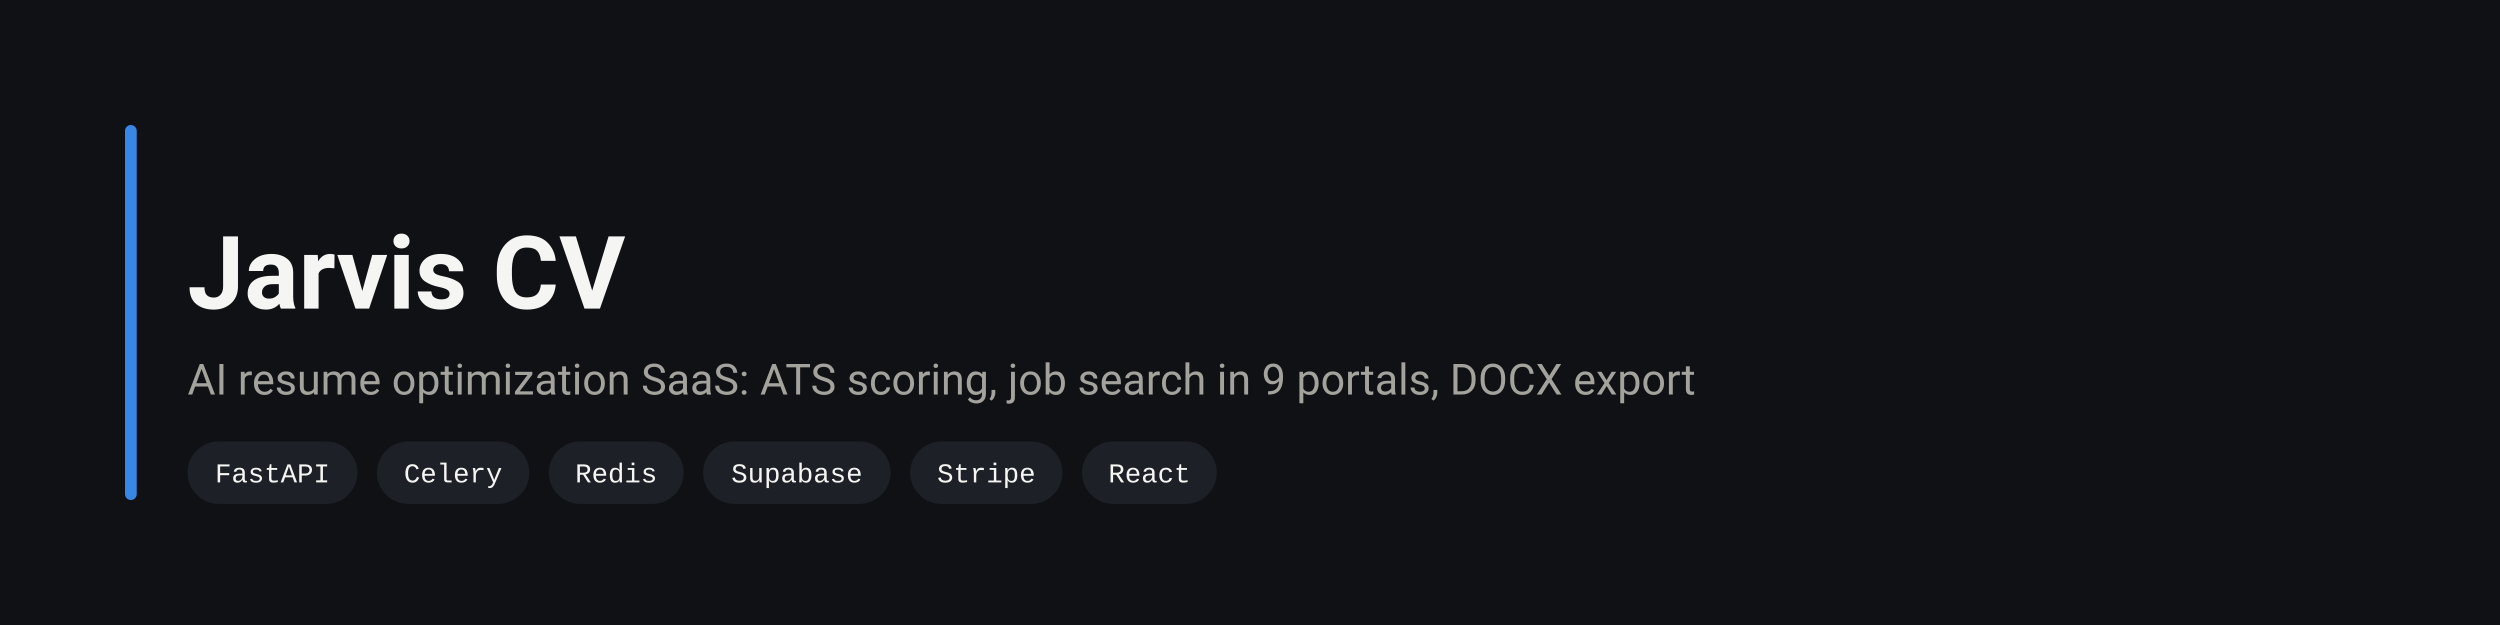
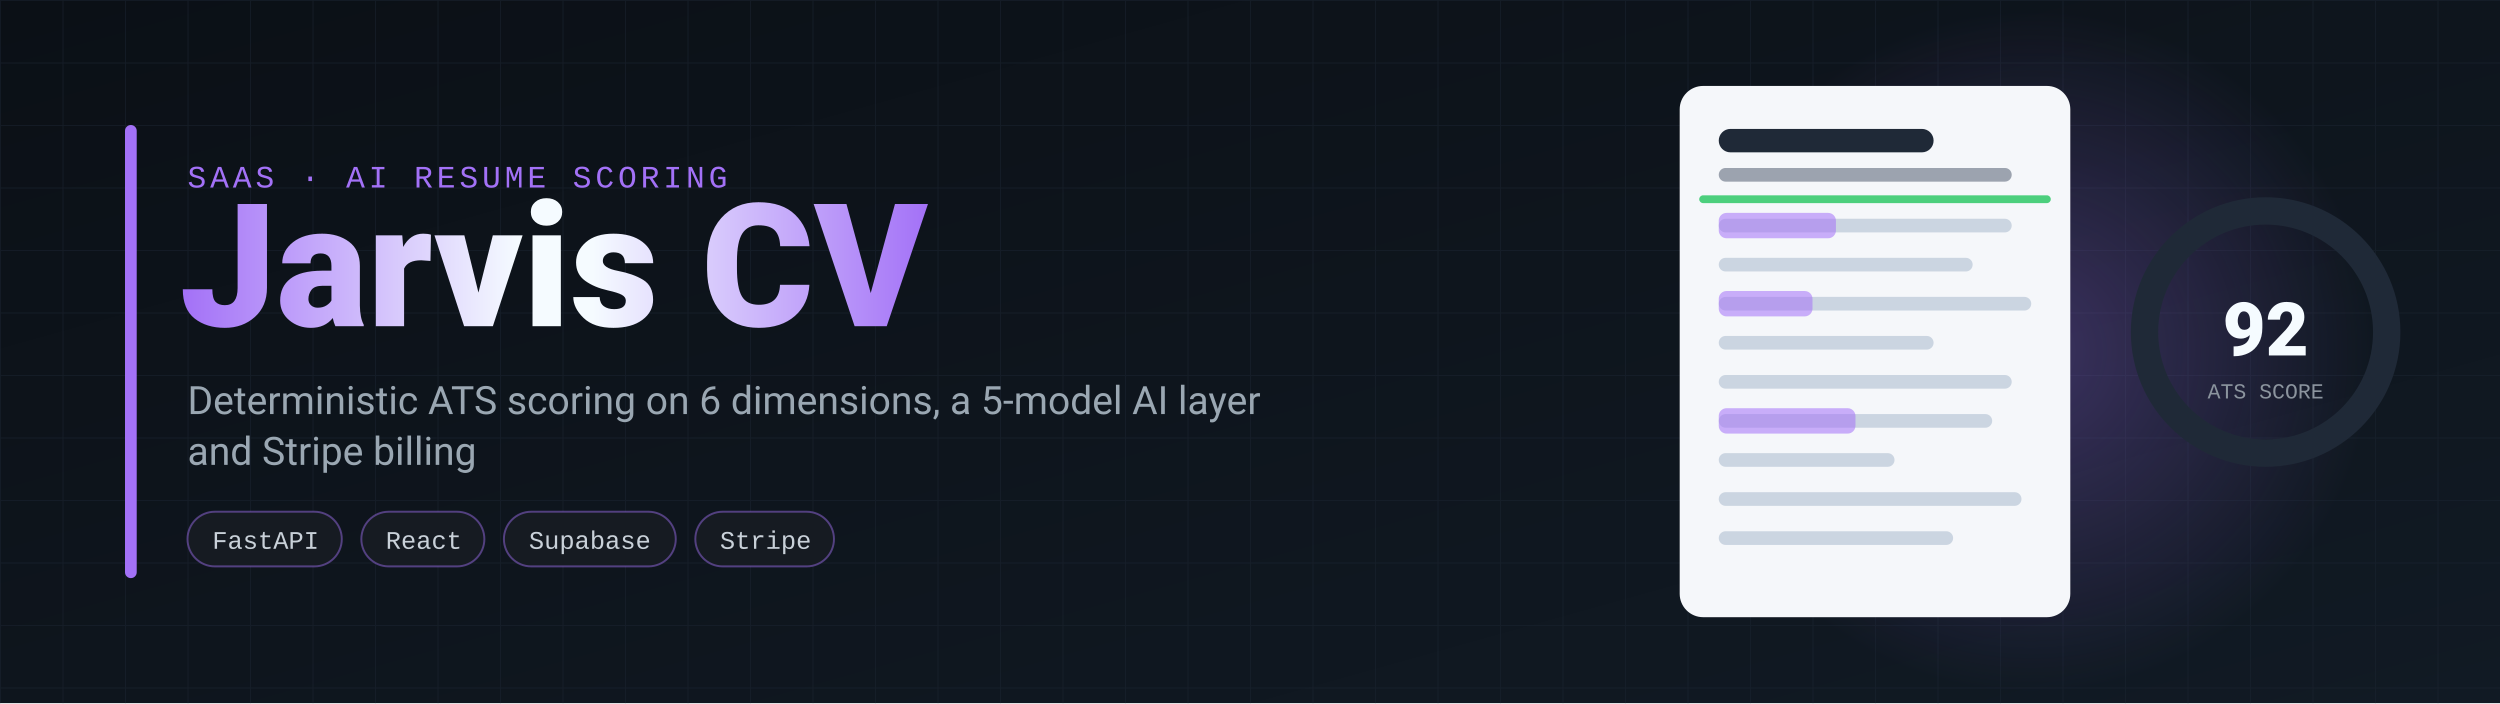
- <svg xmlns="http://www.w3.org/2000/svg" width="1280" height="320" viewBox="0 0 1280 320" role="img" aria-label="Jarvis CV">
-   <rect width="1280" height="320" fill="#0f1115" />
-   <rect x="64" y="64" width="6" height="192" rx="3" fill="#3987e5" />
-   <text x="96" y="158" fill="#f5f5f3" font-family="ui-sans-serif, -apple-system, 'Segoe UI', Roboto, Helvetica, Arial, sans-serif" font-size="52" font-weight="700">Jarvis CV</text>
-   <text x="96" y="202" fill="#a3a29c" font-family="ui-sans-serif, -apple-system, 'Segoe UI', Roboto, Helvetica, Arial, sans-serif" font-size="22">AI resume optimization SaaS: ATS scoring, job search in 9 portals, DOCX export</text>
-   <rect x="96" y="226" width="87" height="32" rx="16" fill="#1d2027" />
-   <text x="139.5" y="247" fill="#f5f5f3" font-family="ui-monospace, SFMono-Regular, Consolas, 'Liberation Mono', monospace" font-size="14" text-anchor="middle">FastAPI</text>
-   <rect x="193" y="226" width="78" height="32" rx="16" fill="#1d2027" />
-   <text x="232.0" y="247" fill="#f5f5f3" font-family="ui-monospace, SFMono-Regular, Consolas, 'Liberation Mono', monospace" font-size="14" text-anchor="middle">Celery</text>
-   <rect x="281" y="226" width="69" height="32" rx="16" fill="#1d2027" />
-   <text x="315.5" y="247" fill="#f5f5f3" font-family="ui-monospace, SFMono-Regular, Consolas, 'Liberation Mono', monospace" font-size="14" text-anchor="middle">Redis</text>
-   <rect x="360" y="226" width="96" height="32" rx="16" fill="#1d2027" />
-   <text x="408.0" y="247" fill="#f5f5f3" font-family="ui-monospace, SFMono-Regular, Consolas, 'Liberation Mono', monospace" font-size="14" text-anchor="middle">Supabase</text>
-   <rect x="466" y="226" width="78" height="32" rx="16" fill="#1d2027" />
-   <text x="505.0" y="247" fill="#f5f5f3" font-family="ui-monospace, SFMono-Regular, Consolas, 'Liberation Mono', monospace" font-size="14" text-anchor="middle">Stripe</text>
-   <rect x="554" y="226" width="69" height="32" rx="16" fill="#1d2027" />
-   <text x="588.5" y="247" fill="#f5f5f3" font-family="ui-monospace, SFMono-Regular, Consolas, 'Liberation Mono', monospace" font-size="14" text-anchor="middle">React</text>
+ <svg xmlns="http://www.w3.org/2000/svg" width="1280" height="360" viewBox="0 0 1280 360" role="img" aria-label="Jarvis CV: Deterministic ATS scoring on 6 dimensions, a 5-model AI layer and Stripe billing">
+   <defs>
+     <linearGradient id="bg" x1="0" y1="0" x2="1" y2="1">
+       <stop offset="0" stop-color="#0b1016" />
+       <stop offset="1" stop-color="#111a24" />
+     </linearGradient>
+     <linearGradient id="shine" x1="0" y1="0" x2="1" y2="0">
+       <stop offset="0" stop-color="#a371f7" />
+       <stop offset="0.45" stop-color="#f5fbff" />
+       <stop offset="0.55" stop-color="#f5fbff" />
+       <stop offset="1" stop-color="#a371f7" />
+       <animateTransform attributeName="gradientTransform" type="translate" values="-1 0; 1 0" dur="4.5s" repeatCount="indefinite" />
+     </linearGradient>
+     <radialGradient id="glow" cx="0.5" cy="0.5" r="0.5">
+       <stop offset="0" stop-color="#a371f7" stop-opacity="0.30" />
+       <stop offset="1" stop-color="#a371f7" stop-opacity="0" />
+     </radialGradient>
+     <pattern id="grid" width="32" height="32" patternUnits="userSpaceOnUse">
+       <path d="M32 0H0V32" fill="none" stroke="#1b2430" stroke-width="1" />
+     </pattern>
+     <style>
+       .sans { font-family: 'Segoe UI', Roboto, Helvetica, Arial, sans-serif; } .mono { font-family: ui-monospace, 'Cascadia Code', Consolas, 'Liberation Mono', monospace; }
+       .pulse { animation: pulse 3s ease-in-out infinite; transform-origin: 1040px 180px; }
+       @keyframes pulse { 0%, 100% { transform: scale(0.92); opacity: .65; } 50% { transform: scale(1.08); opacity: 1; } }
+       .fade { opacity: 0; animation: fade 8s infinite; }
+       @keyframes fade { 0% { opacity: 0; transform: translateY(8px); } 6% { opacity: 1; transform: none; } 88% { opacity: 1; } 96%, 100% { opacity: 0; } }
+       .grow { transform-box: fill-box; transform-origin: bottom; animation: grow 8s ease-out infinite; }
+       @keyframes grow { 0% { transform: scaleY(0); } 18% { transform: scaleY(1); } 88% { transform: scaleY(1); opacity: 1; } 96%, 100% { transform: scaleY(1); opacity: 0; } }
+       .growx { transform-box: fill-box; transform-origin: left; animation: growx 8s ease-out infinite; }
+       @keyframes growx { 0% { transform: scaleX(0); } 18% { transform: scaleX(1); } 88% { transform: scaleX(1); opacity: 1; } 96%, 100% { transform: scaleX(1); opacity: 0; } }
+       .draw { stroke-dasharray: 1000; stroke-dashoffset: 1000; animation: draw 8s ease-in-out infinite; }
+       @keyframes draw { 0% { stroke-dashoffset: 1000; } 35% { stroke-dashoffset: 0; } 88% { stroke-dashoffset: 0; opacity: 1; } 96%, 100% { opacity: 0; } }
+       .flow { stroke-dasharray: 6 8; animation: flow 1.4s linear infinite; }
+       @keyframes flow { to { stroke-dashoffset: -28; } }
+       .blink { animation: blink 1s steps(1) infinite; } @keyframes blink { 50% { opacity: 0; } }
+       .d1 { animation-delay: .3s; } .d2 { animation-delay: .6s; } .d3 { animation-delay: .9s; }
+       .d4 { animation-delay: 1.2s; } .d5 { animation-delay: 1.5s; } .d6 { animation-delay: 1.8s; }
+       .d7 { animation-delay: 2.1s; } .d8 { animation-delay: 2.4s; } .d9 { animation-delay: 2.7s; }
+     </style>
+   </defs>
+   <rect width="1280" height="360" fill="url(#bg)" />
+   <rect width="1280" height="360" fill="url(#grid)" opacity="0.55" />
+   <circle class="pulse" cx="1040" cy="180" r="175" fill="url(#glow)" />
+   <rect x="64" y="64" width="6" height="232" rx="3" fill="#a371f7" />
+   <text x="96" y="96" class="mono" font-size="16" fill="#a371f7" letter-spacing="2">SAAS · AI RESUME SCORING</text>
+   <text x="92" y="167" class="sans" font-size="88" font-weight="800" fill="url(#shine)">Jarvis CV</text>
+   <text x="96" y="212" class="sans" font-size="20" fill="#9aa7b2">Deterministic ATS scoring on 6 dimensions, a 5-model AI layer</text>
+   <text x="96" y="238" class="sans" font-size="20" fill="#9aa7b2">and Stripe billing</text>
+   <rect x="96" y="262" width="79" height="28" rx="14" fill="#161b22" stroke="#a371f7" stroke-opacity="0.45" />
+   <text x="136" y="281" text-anchor="middle" class="mono" font-size="13" fill="#c9d1d9">FastAPI</text>
+   <rect x="185" y="262" width="63" height="28" rx="14" fill="#161b22" stroke="#a371f7" stroke-opacity="0.45" />
+   <text x="217" y="281" text-anchor="middle" class="mono" font-size="13" fill="#c9d1d9">React</text>
+   <rect x="258" y="262" width="88" height="28" rx="14" fill="#161b22" stroke="#a371f7" stroke-opacity="0.45" />
+   <text x="302" y="281" text-anchor="middle" class="mono" font-size="13" fill="#c9d1d9">Supabase</text>
+   <rect x="356" y="262" width="71" height="28" rx="14" fill="#161b22" stroke="#a371f7" stroke-opacity="0.45" />
+   <text x="392" y="281" text-anchor="middle" class="mono" font-size="13" fill="#c9d1d9">Stripe</text>
+   <g>
+     <rect x="860" y="44" width="200" height="272" rx="12" fill="#f5f7fa" />
+     <rect x="880" y="66" width="110" height="12" rx="6" fill="#1f2937" />
+     <rect x="880" y="86" width="150" height="7" rx="3.5" fill="#9ca3af" />
+     <rect x="880" y="112" width="150" height="7" rx="3.5" fill="#cbd5e1" />
+     <rect x="880" y="132" width="130" height="7" rx="3.5" fill="#cbd5e1" />
+     <rect x="880" y="152" width="160" height="7" rx="3.5" fill="#cbd5e1" />
+     <rect x="880" y="172" width="110" height="7" rx="3.5" fill="#cbd5e1" />
+     <rect x="880" y="192" width="150" height="7" rx="3.5" fill="#cbd5e1" />
+     <rect x="880" y="212" width="140" height="7" rx="3.5" fill="#cbd5e1" />
+     <rect x="880" y="232" width="90" height="7" rx="3.5" fill="#cbd5e1" />
+     <rect x="880" y="252" width="155" height="7" rx="3.5" fill="#cbd5e1" />
+     <rect x="880" y="272" width="120" height="7" rx="3.5" fill="#cbd5e1" />
+     <rect class="growx d2" x="880" y="109" width="60" height="13" rx="4" fill="#a371f7" fill-opacity=".55" />
+     <rect class="growx d4" x="880" y="149" width="48" height="13" rx="4" fill="#a371f7" fill-opacity=".55" />
+     <rect class="growx d6" x="880" y="209" width="70" height="13" rx="4" fill="#a371f7" fill-opacity=".55" />
+     <rect x="870" y="100" width="180" height="4" rx="2" fill="#22c55e" opacity=".8">
+       <animate attributeName="y" values="100;300;100" dur="4s" repeatCount="indefinite" />
+     </rect>
+     <circle cx="1160" cy="170" r="62" fill="none" stroke="#1f2937" stroke-width="14" />
+     <circle cx="1160" cy="170" r="62" fill="none" stroke="#a371f7" stroke-width="14" stroke-linecap="round" transform="rotate(-90 1160 170)" stroke-dasharray="390" stroke-dashoffset="390">
+       <animate attributeName="stroke-dashoffset" values="390;31;31" keyTimes="0;0.35;1" dur="8s" repeatCount="indefinite" />
+     </circle>
+     <text x="1160" y="182" text-anchor="middle" class="sans" font-size="38" font-weight="800" fill="#f5fbff">92</text>
+     <text x="1160" y="204" text-anchor="middle" class="mono" font-size="11" fill="#8b949e">ATS SCORE</text>
+   </g>
</svg>
